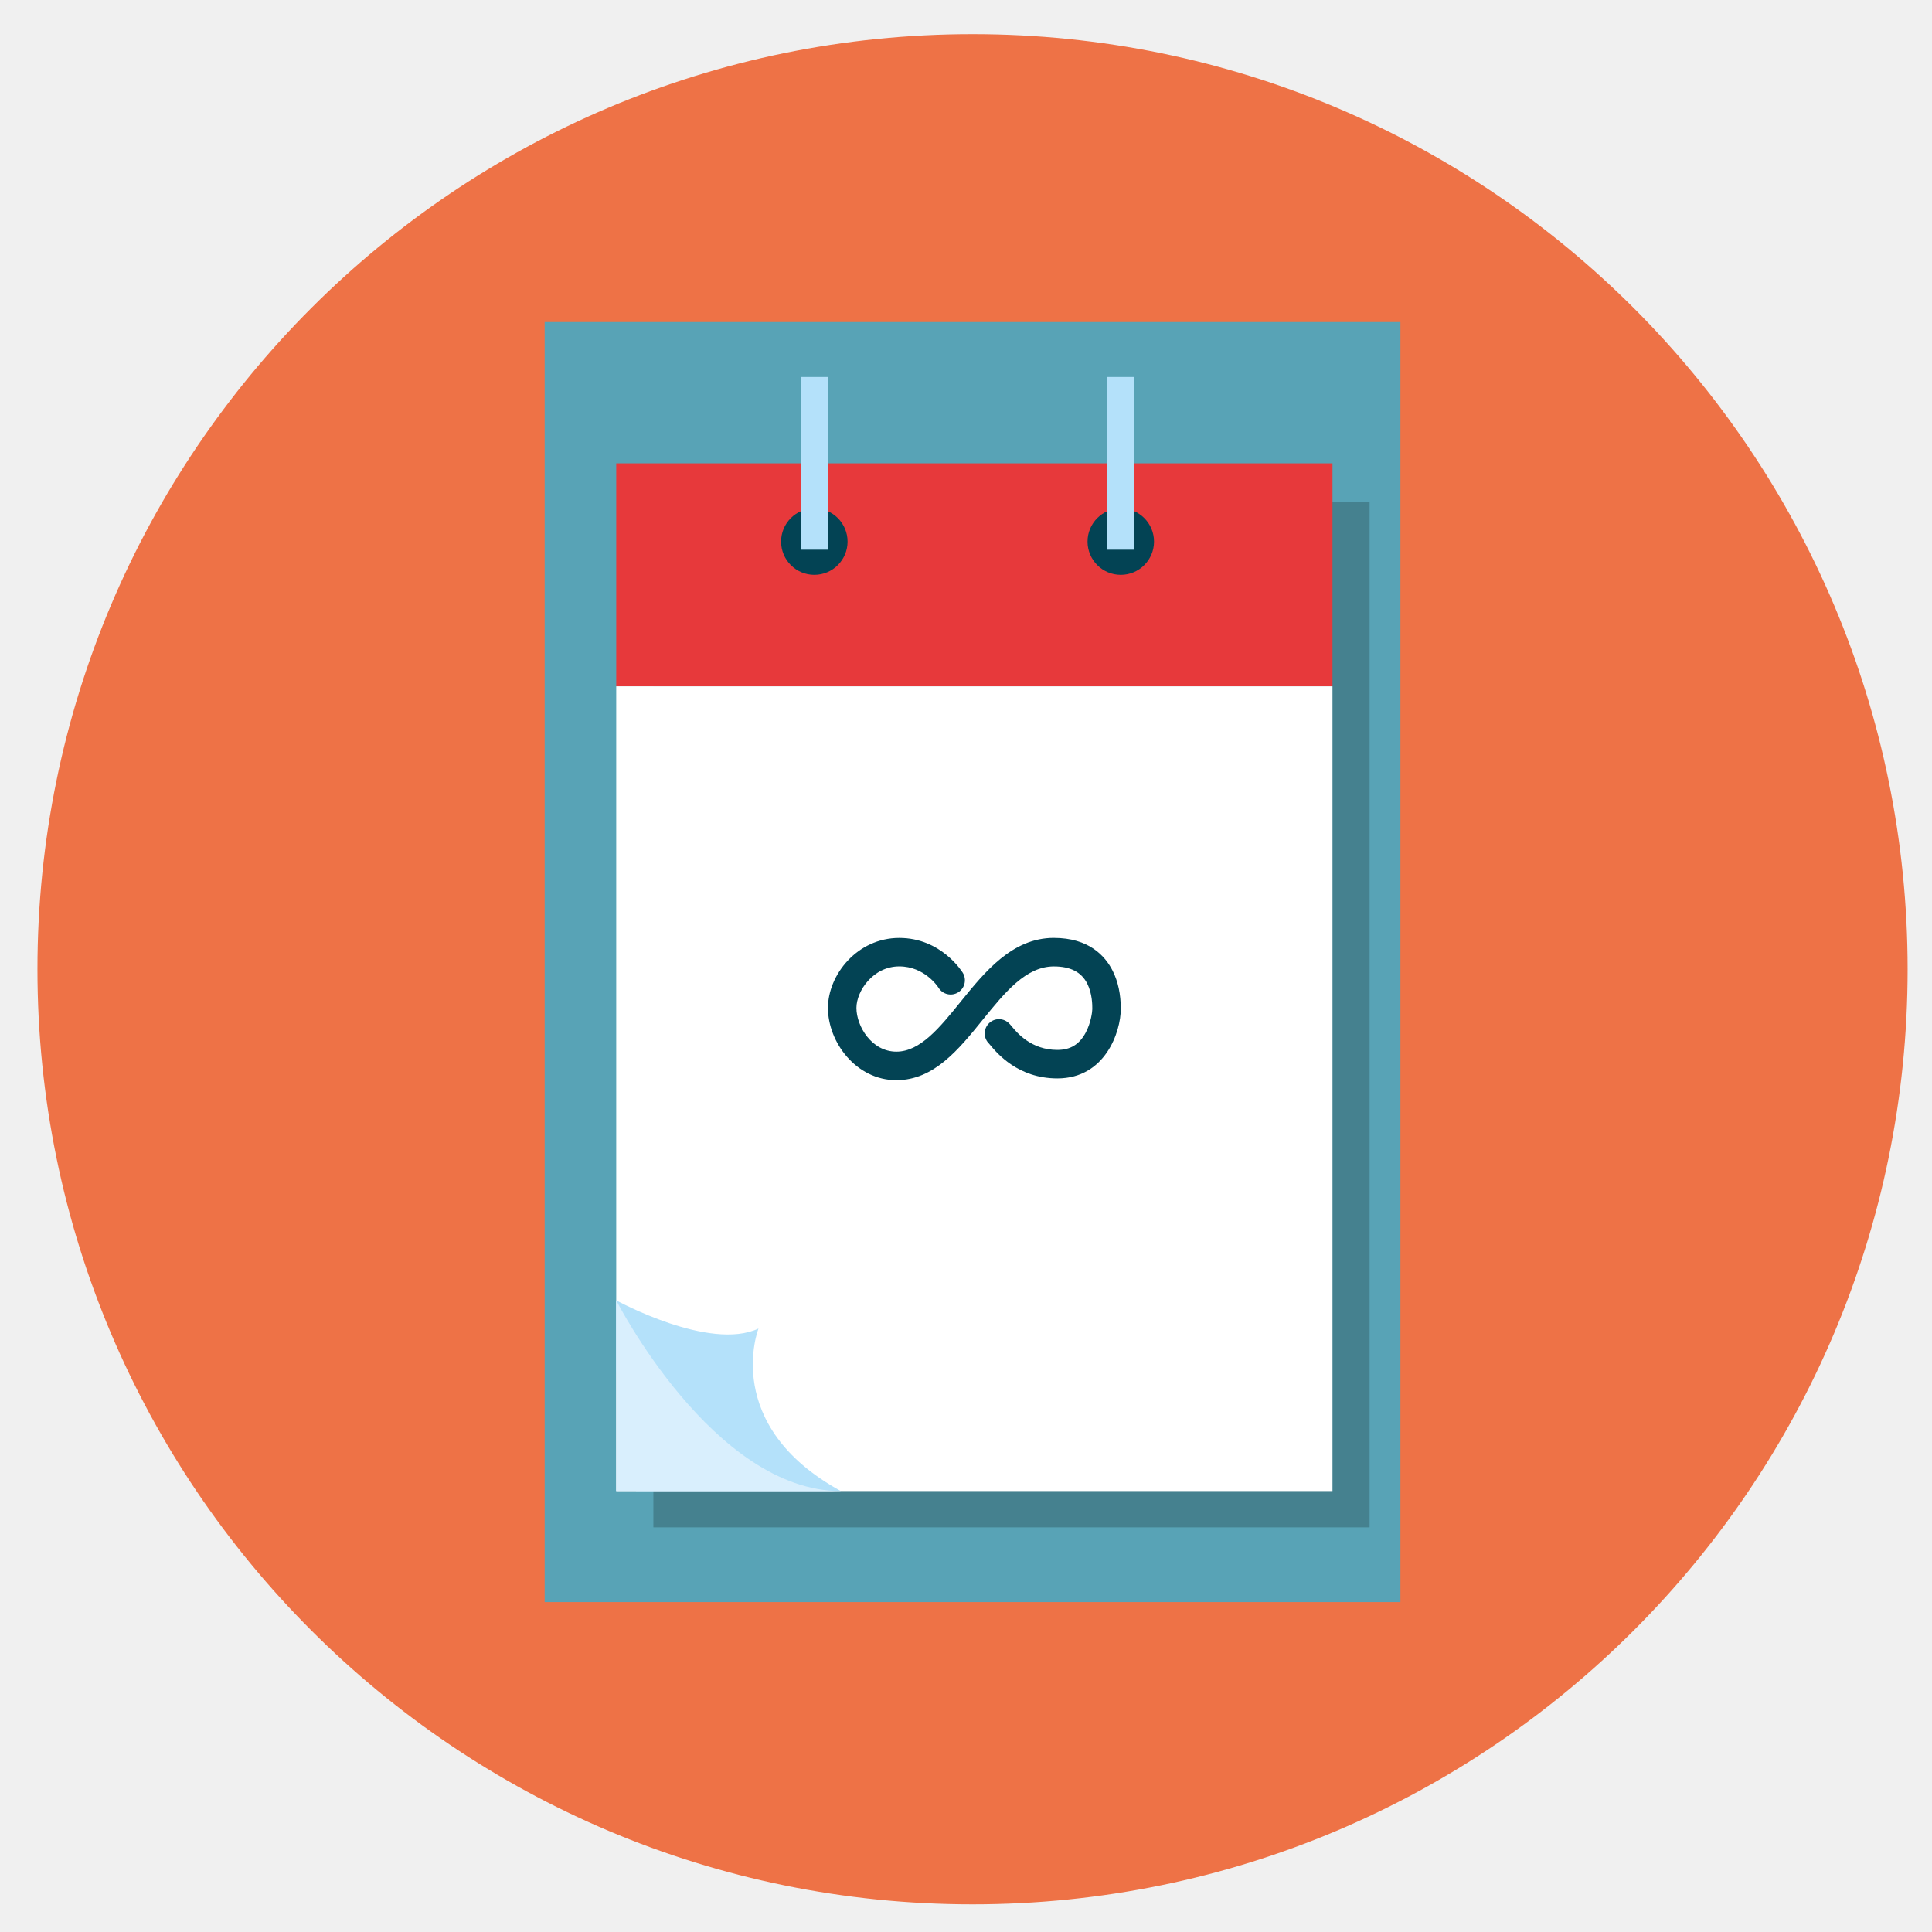
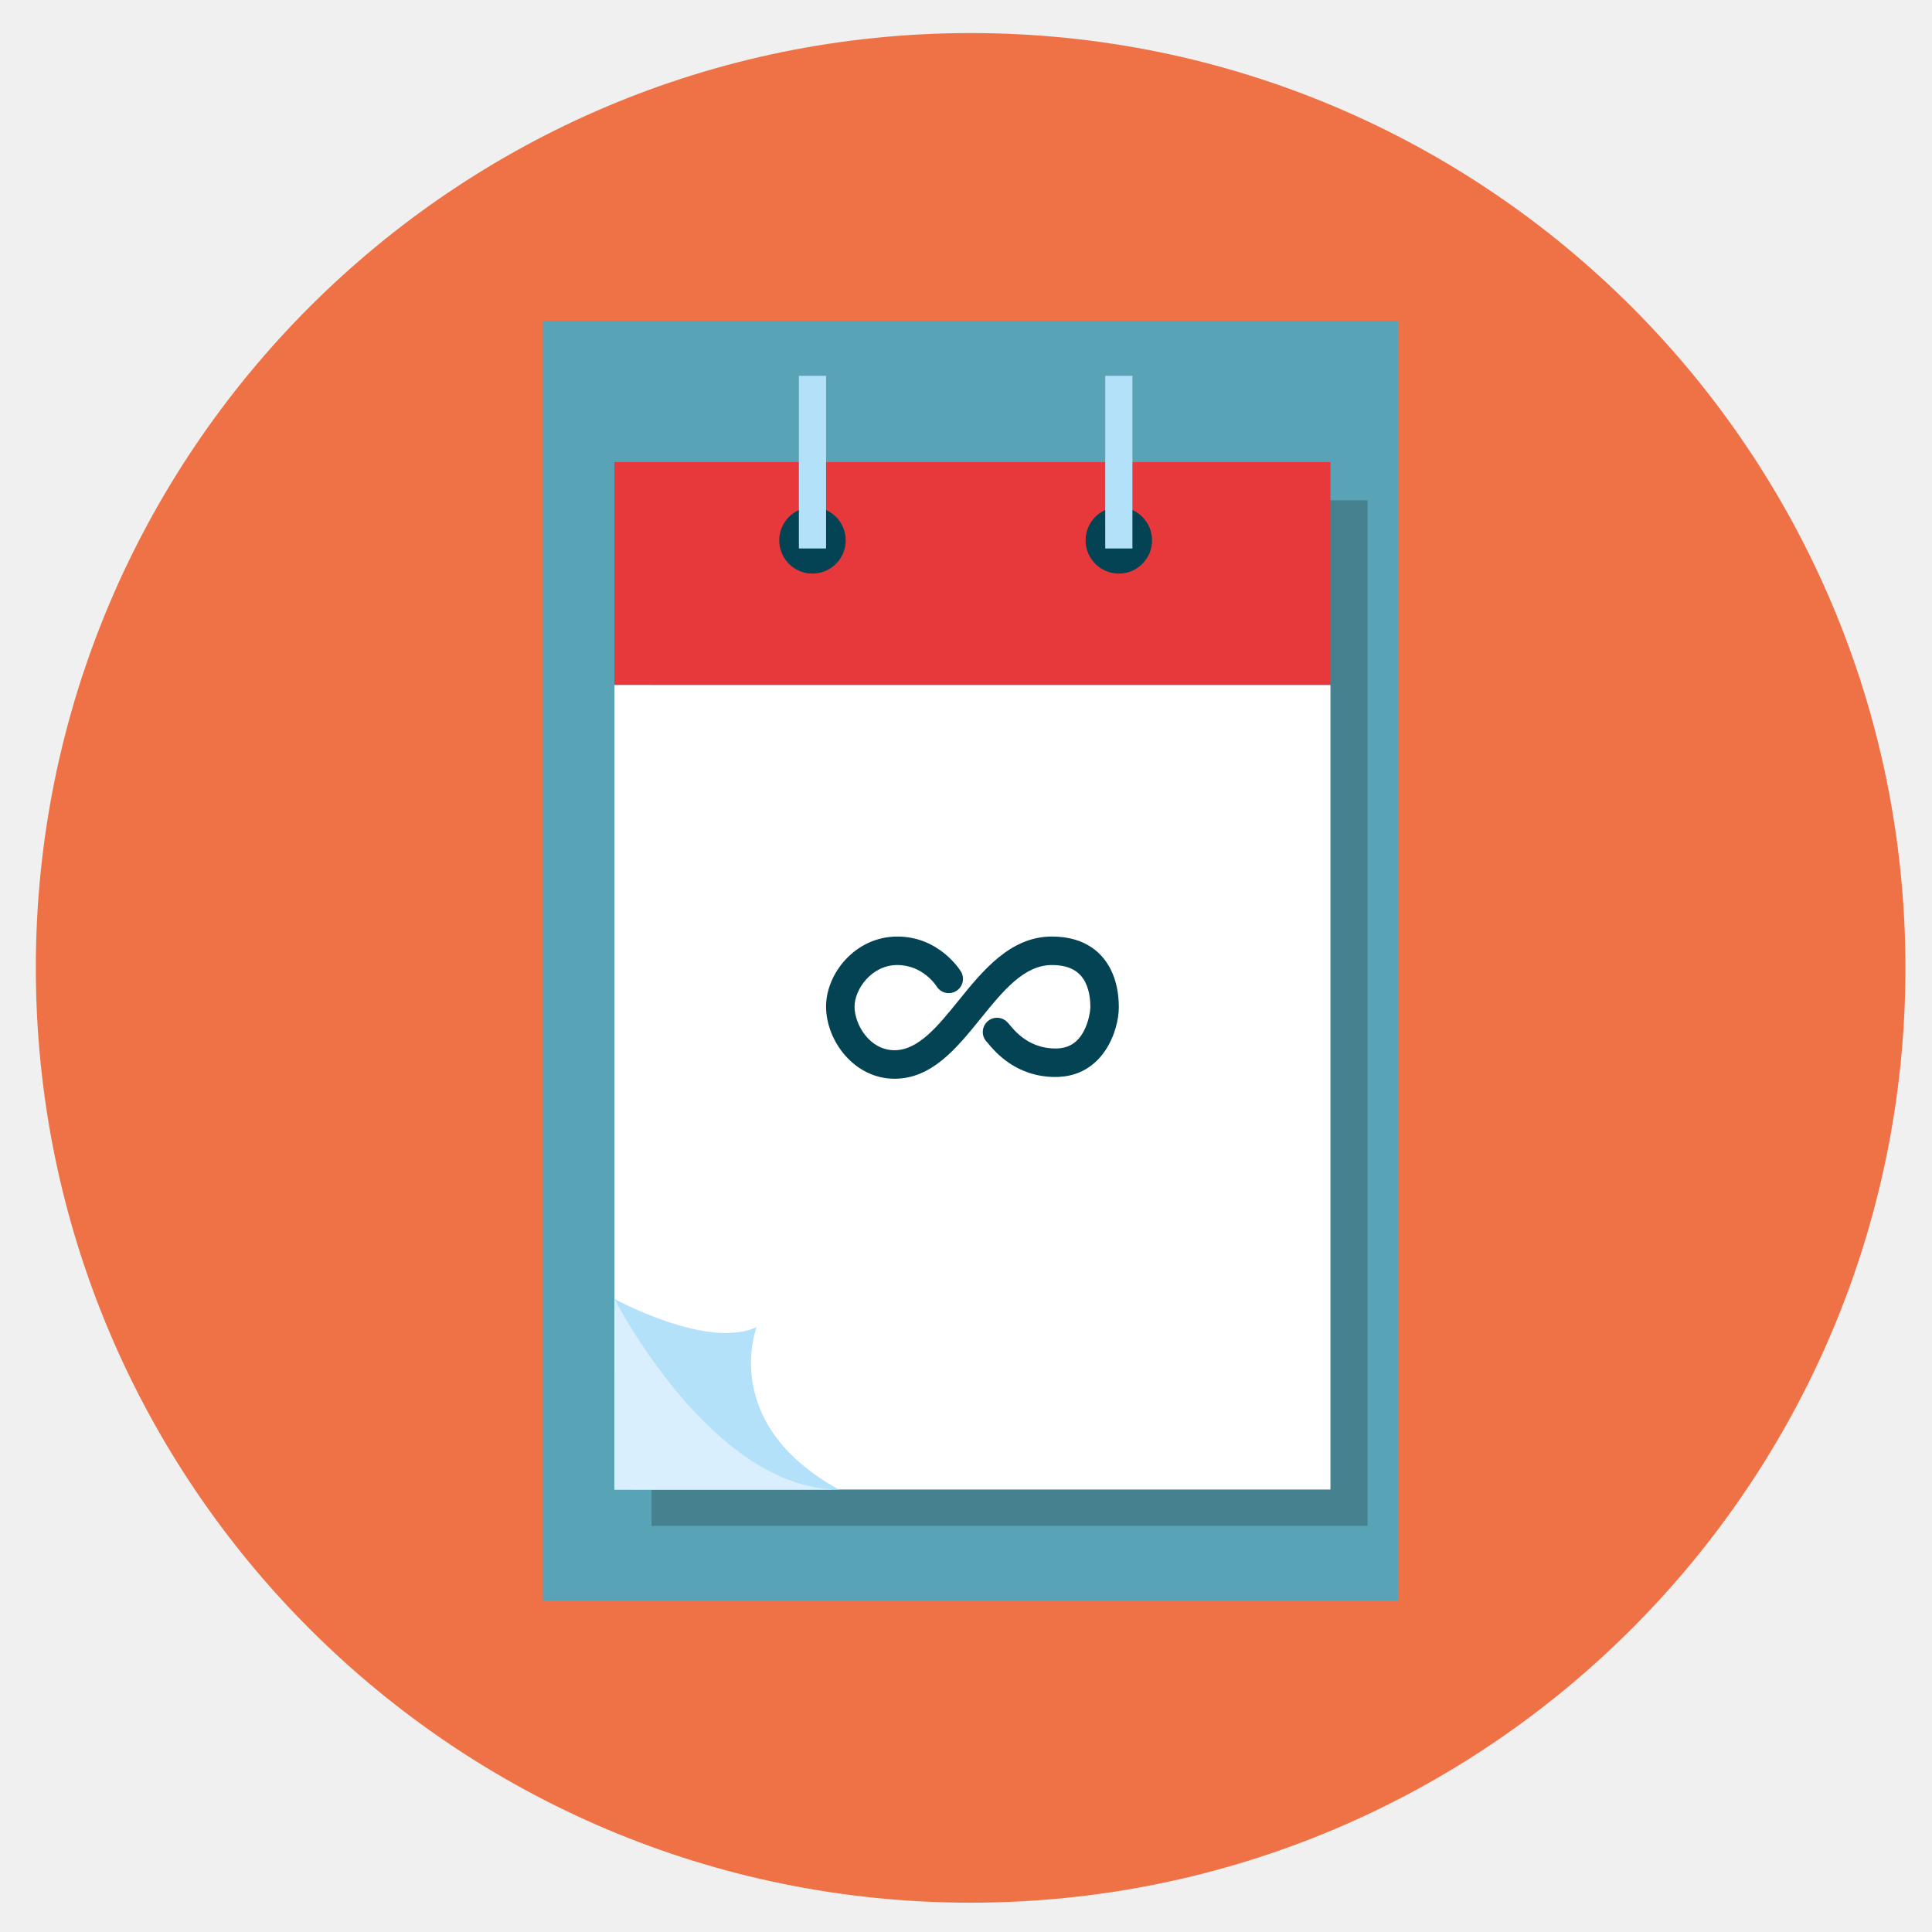
- <svg xmlns="http://www.w3.org/2000/svg" width="150" height="150">
-   <g transform="matrix(.968 0 0 .968 -411.235 -274.053)">
-     <circle r="75" cy="360.852" cx="502.833" fill="#ee7246" />
-     <path fill="#58a3b6" d="M468.514 308.944h68.638V411.61h-68.638z" />
-     <path fill="#45818f" d="M477.234 323.342h57.447v82.273h-57.446z" />
-     <path fill="#e7393b" d="M474.255 320.276h57.447v17.884h-57.447z" />
-     <path fill="#fff" d="M474.255 338.16h57.447v64.545h-57.447z" />
-     <path d="M509.354 358.338c-3.332 0-5.537 2.724-7.483 5.13-1.66 2.053-3.23 3.992-5.143 3.992-1.987 0-3.207-2.042-3.207-3.506 0-1.357 1.338-3.33 3.436-3.33 2.035 0 3.096 1.63 3.15 1.713.33.534 1.03.702 1.565.374.54-.327.71-1.03.382-1.57-.07-.113-1.746-2.8-5.097-2.8-3.372 0-5.72 2.96-5.72 5.615 0 2.74 2.255 5.792 5.49 5.792 3.003 0 4.995-2.46 6.92-4.84 1.783-2.202 3.466-4.282 5.708-4.282 1.334 0 2.21.452 2.68 1.382.405.807.405 1.72.404 2.036 0 .18-.096 1.09-.54 1.91-.506.933-1.224 1.367-2.262 1.367-2.09 0-3.22-1.36-3.645-1.87-.11-.133-.19-.23-.296-.32-.48-.41-1.2-.355-1.61.124-.397.462-.36 1.15.074 1.566l.075.09c.554.667 2.24 2.696 5.402 2.696 3.844 0 5.087-3.748 5.087-5.578 0-1.166-.218-2.19-.65-3.048-.605-1.206-1.916-2.642-4.718-2.642z" fill="#034354" />
-     <path d="M474.255 387.41s7.482 4.106 11.41 2.26c0 0-3.036 7.743 6.604 13.035h-16.423l-1.592-9.643v-5.652z" fill="#b4e1fa" />
-     <path d="M474.255 387.41s7.78 15.295 18.014 15.295h-18.015V387.41z" fill="#d9effd" />
-     <circle r="2.666" cy="326.552" cx="490.144" fill="#034354" />
-     <circle r="2.666" cy="326.552" cx="514.723" fill="#034354" />
-     <path fill="#b4e1fa" d="M489.054 313.35h2.18v13.852h-2.18zM513.632 313.35h2.18v13.852h-2.18z" />
+ <svg xmlns="http://www.w3.org/2000/svg" width="150" height="150" id="svg2" version="1.1">
+   <defs id="defs4" />
+   <g id="layer1" transform="translate(0,-902.3622)">
+     <g transform="matrix(0.967706,0,0,0.967706,-411.2348,628.3089)" id="g3789">
+       <circle style="fill:#ee7246" d="m 577.833,360.852 c 0,41.421 -33.579,75 -75,75 -41.421,0 -75,-33.579 -75,-75 0,-41.421 33.579,-75 75,-75 41.421,0 75,33.579 75,75 z" id="circle3" r="75" cy="360.852" cx="502.833" />
+       <rect style="fill:#58a3b6" id="rect5" height="102.667" width="68.638" y="308.944" x="468.514" />
+       <rect style="fill:#45818f" id="rect7" height="82.273" width="57.447" y="323.342" x="477.234" />
+       <rect style="fill:#e7393b" id="rect305" height="17.884" width="57.447" y="320.276" x="474.255" />
+       <rect style="fill:#ffffff" id="rect307" height="64.544" width="57.447" y="338.161" x="474.255" />
+       <g id="g309">
+         <g id="g311">
+           <path style="fill:#034354" id="path313" d="m 509.354,358.338 c -3.332,0 -5.537,2.724 -7.483,5.129 -1.662,2.054 -3.232,3.993 -5.144,3.993 -1.987,0 -3.207,-2.042 -3.207,-3.506 0,-1.357 1.338,-3.33 3.436,-3.33 2.035,0 3.096,1.629 3.149,1.713 0.33,0.534 1.03,0.702 1.566,0.374 0.539,-0.328 0.71,-1.031 0.381,-1.57 -0.07,-0.114 -1.746,-2.802 -5.097,-2.802 -3.372,0 -5.721,2.96 -5.721,5.616 0,2.74 2.256,5.792 5.492,5.792 3.002,0 4.994,-2.461 6.92,-4.841 1.782,-2.201 3.465,-4.281 5.707,-4.281 1.334,0 2.21,0.452 2.679,1.382 0.406,0.807 0.406,1.72 0.405,2.036 0,0.181 -0.096,1.091 -0.54,1.91 -0.506,0.933 -1.224,1.367 -2.262,1.367 -2.09,0 -3.22,-1.359 -3.645,-1.87 -0.111,-0.133 -0.19,-0.229 -0.296,-0.32 -0.479,-0.41 -1.2,-0.355 -1.611,0.124 -0.396,0.462 -0.358,1.15 0.075,1.566 0.021,0.023 0.046,0.054 0.075,0.09 0.554,0.667 2.24,2.696 5.402,2.696 3.844,0 5.087,-3.748 5.087,-5.578 0,-1.166 -0.218,-2.191 -0.65,-3.048 -0.605,-1.206 -1.916,-2.642 -4.718,-2.642 z" />
+         </g>
+       </g>
+       <path style="fill:#b4e1fa" id="path315" d="m 474.255,387.41 c 0,0 7.482,4.106 11.409,2.261 0,0 -3.035,7.742 6.605,13.034 h -16.422 l -1.592,-9.643 v -5.652 z" />
+       <path style="fill:#d9effd" id="path317" d="m 474.255,387.41 c 0,0 7.78,15.295 18.014,15.295 H 474.255 V 387.41 z" />
+       <circle style="fill:#034354" d="m 492.81,326.552 c 0,1.472 -1.194,2.666 -2.666,2.666 -1.472,0 -2.666,-1.194 -2.666,-2.666 0,-1.472 1.194,-2.666 2.666,-2.666 1.472,0 2.666,1.194 2.666,2.666 z" id="circle319" r="2.666" cy="326.552" cx="490.144" />
+       <circle style="fill:#034354" d="m 517.389,326.552 c 0,1.472 -1.194,2.666 -2.666,2.666 -1.472,0 -2.666,-1.194 -2.666,-2.666 0,-1.472 1.194,-2.666 2.666,-2.666 1.472,0 2.666,1.194 2.666,2.666 z" id="circle321" r="2.666" cy="326.552" cx="514.723" />
+       <rect style="fill:#b4e1fa" id="rect323" height="13.851" width="2.181" y="313.351" x="489.054" />
+       <rect style="fill:#b4e1fa" id="rect325" height="13.851" width="2.181" y="313.351" x="513.632" />
+     </g>
  </g>
</svg>
